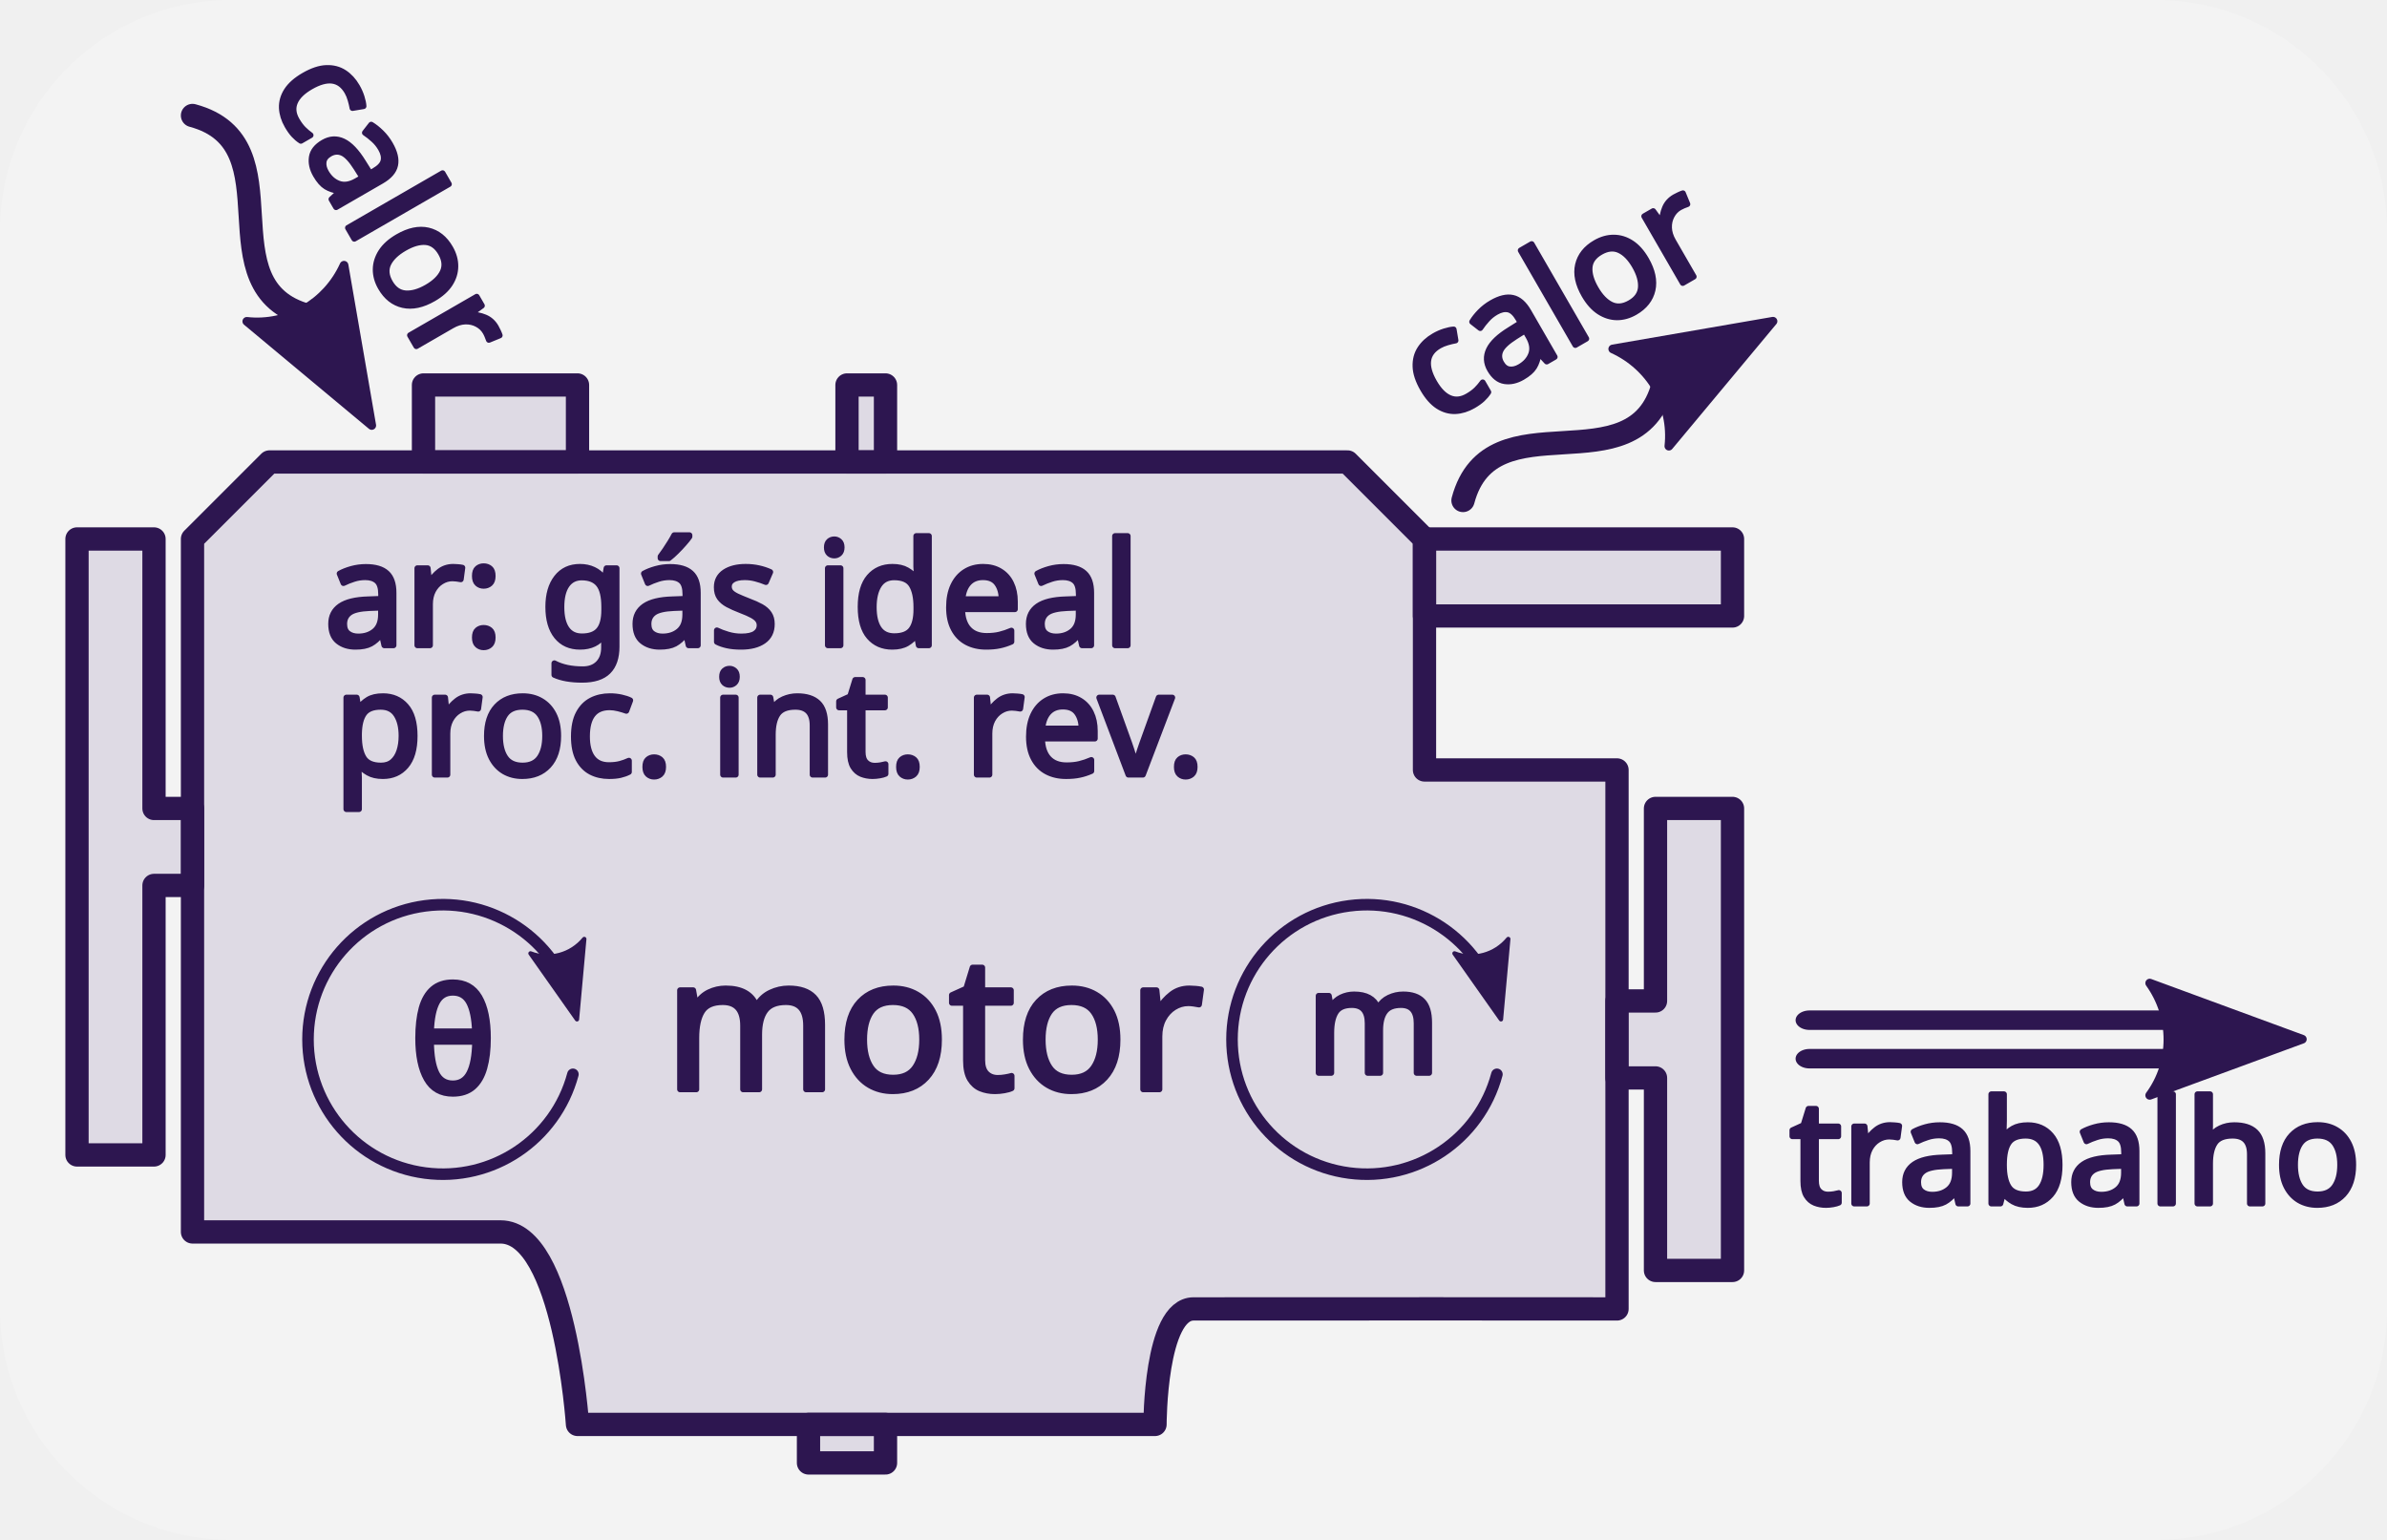
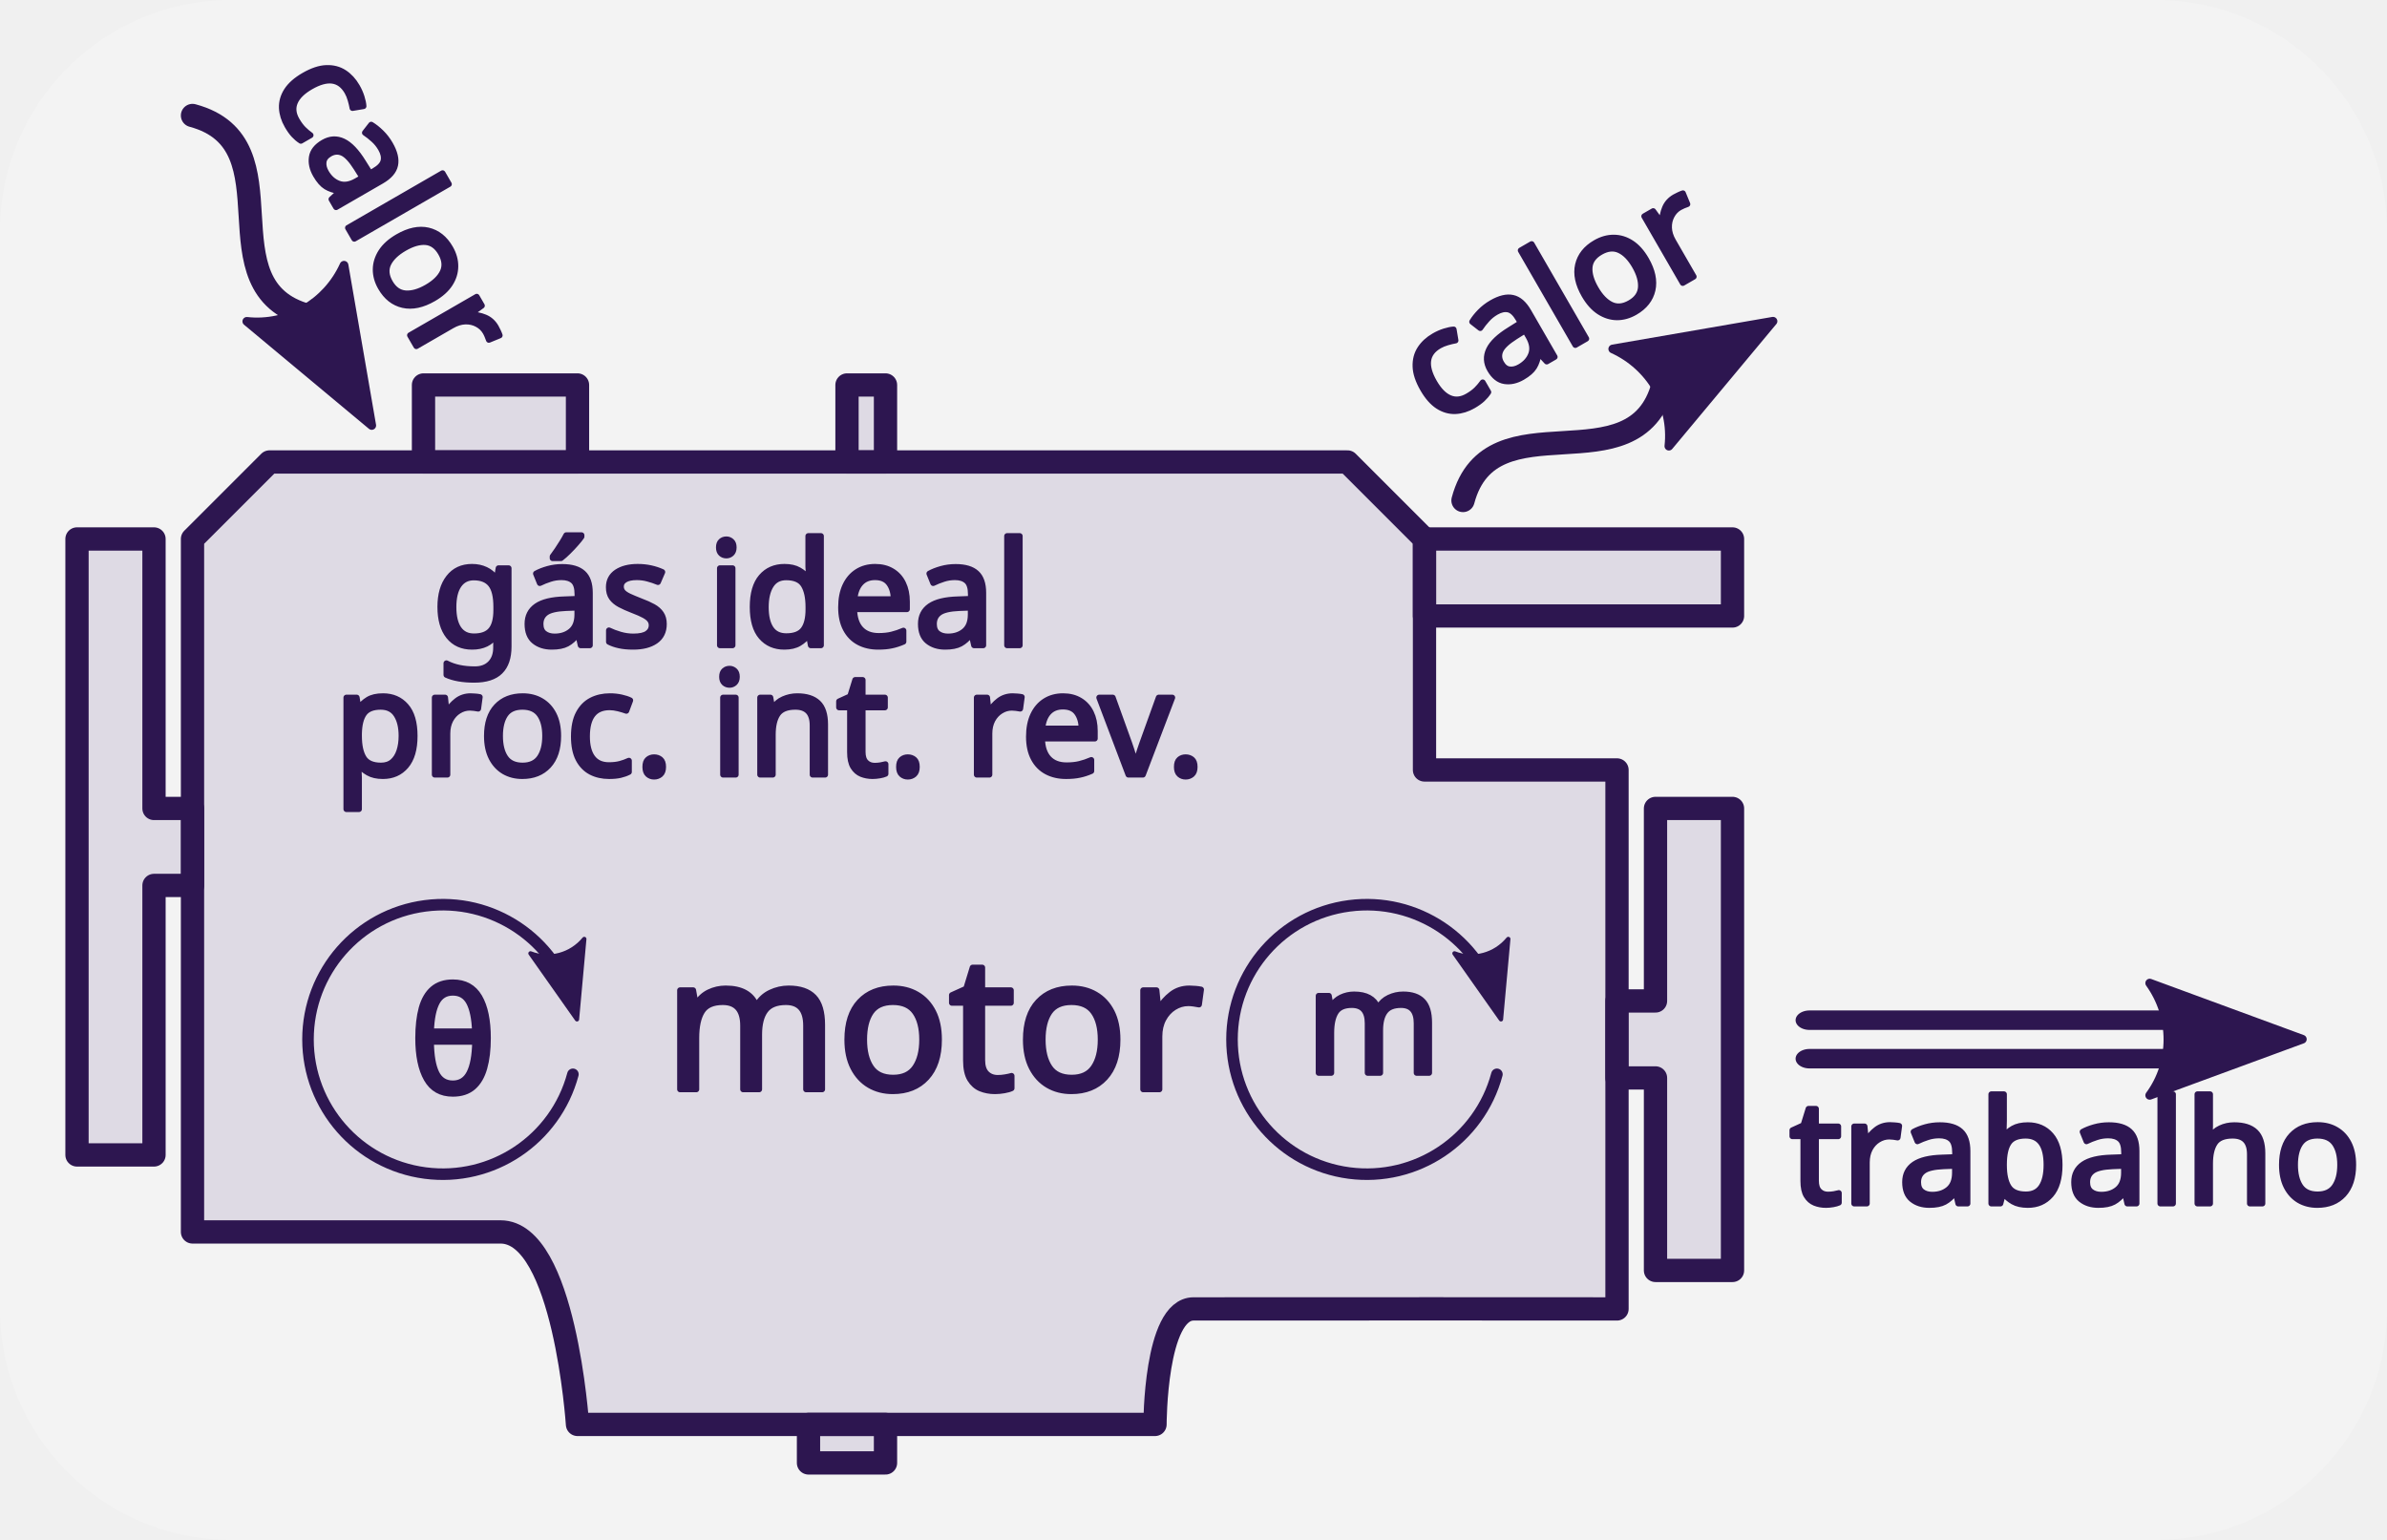
<svg xmlns="http://www.w3.org/2000/svg" width="620" height="400" viewBox="0 0 620 400" version="1.1" id="svg1097">
  <defs id="defs1091">
    <marker style="overflow:visible" id="marker10606" refX="0" refY="0" orient="auto">
      <path transform="scale(-0.6)" d="M 8.719,4.034 -2.207,0.016 8.719,-4.002 c -1.745,2.372 -1.735,5.617 -6e-7,8.035 z" style="fill:#2d1650;fill-opacity:1;fill-rule:evenodd;stroke:#2d1650;stroke-width:0.625;stroke-linejoin:round;stroke-opacity:1" id="path10604" />
    </marker>
    <marker style="overflow:visible" id="marker6920" refX="0" refY="0" orient="auto">
      <path transform="scale(-0.6)" d="M 8.719,4.034 -2.207,0.016 8.719,-4.002 c -1.745,2.372 -1.735,5.617 -6e-7,8.035 z" style="fill:#2d1650;fill-opacity:1;fill-rule:evenodd;stroke:#2d1650;stroke-width:0.625;stroke-linejoin:round;stroke-opacity:1" id="path6918" />
    </marker>
    <marker style="overflow:visible" id="marker5978" refX="0" refY="0" orient="auto">
      <path transform="scale(-0.6)" d="M 8.719,4.034 -2.207,0.016 8.719,-4.002 c -1.745,2.372 -1.735,5.617 -6e-7,8.035 z" style="fill:#2d1650;fill-opacity:1;fill-rule:evenodd;stroke:#2d1650;stroke-width:0.625;stroke-linejoin:round;stroke-opacity:1" id="path5976" />
    </marker>
    <marker style="overflow:visible" id="marker5658" refX="0" refY="0" orient="auto">
      <path transform="scale(-0.6)" d="M 8.719,4.034 -2.207,0.016 8.719,-4.002 c -1.745,2.372 -1.735,5.617 -6e-7,8.035 z" style="fill:#2d1650;fill-opacity:1;fill-rule:evenodd;stroke:#2d1650;stroke-width:0.625;stroke-linejoin:round;stroke-opacity:1" id="path5656" />
    </marker>
    <marker style="overflow:visible" id="marker5547" refX="0" refY="0" orient="auto">
      <path transform="scale(-0.6)" d="M 8.719,4.034 -2.207,0.016 8.719,-4.002 c -1.745,2.372 -1.735,5.617 -6e-7,8.035 z" style="fill:#2d1650;fill-opacity:1;fill-rule:evenodd;stroke:#2d1650;stroke-width:0.625;stroke-linejoin:round;stroke-opacity:1" id="path5545" />
    </marker>
    <marker style="overflow:visible" id="marker5351" refX="0" refY="0" orient="auto">
      <path transform="scale(-0.6)" d="M 8.719,4.034 -2.207,0.016 8.719,-4.002 c -1.745,2.372 -1.735,5.617 -6e-7,8.035 z" style="fill:#2d1650;fill-opacity:1;fill-rule:evenodd;stroke:#2d1650;stroke-width:0.625;stroke-linejoin:round;stroke-opacity:1" id="path5349" />
    </marker>
    <marker style="overflow:visible" id="marker5159" refX="0" refY="0" orient="auto">
      <path transform="scale(-0.6)" d="M 8.719,4.034 -2.207,0.016 8.719,-4.002 c -1.745,2.372 -1.735,5.617 -6e-7,8.035 z" style="fill:#2d1650;fill-opacity:1;fill-rule:evenodd;stroke:#2d1650;stroke-width:0.625;stroke-linejoin:round;stroke-opacity:1" id="path5157" />
    </marker>
    <marker style="overflow:visible" id="marker4588" refX="0" refY="0" orient="auto">
      <path transform="scale(-0.6)" d="M 8.719,4.034 -2.207,0.016 8.719,-4.002 c -1.745,2.372 -1.735,5.617 -6e-7,8.035 z" style="fill:#2d1650;fill-opacity:1;fill-rule:evenodd;stroke:#2d1650;stroke-width:0.625;stroke-linejoin:round;stroke-opacity:1" id="path4586" />
    </marker>
    <marker style="overflow:visible" id="Arrow1Send" refX="0" refY="0" orient="auto">
      <path transform="matrix(-0.2,0,0,-0.2,-1.2,0)" style="fill:#502d16;fill-opacity:1;fill-rule:evenodd;stroke:#502d16;stroke-width:1pt;stroke-opacity:1" d="M 0,0 5,-5 -12.5,0 5,5 Z" id="path4111" />
    </marker>
    <marker style="overflow:visible" id="Arrow2Mend" refX="0" refY="0" orient="auto">
      <path transform="scale(-0.6)" d="M 8.719,4.034 -2.207,0.016 8.719,-4.002 c -1.745,2.372 -1.735,5.617 -6e-7,8.035 z" style="fill:#502d16;fill-opacity:1;fill-rule:evenodd;stroke:#502d16;stroke-width:0.625;stroke-linejoin:round;stroke-opacity:1" id="path4123" />
    </marker>
    <marker style="overflow:visible" id="Arrow2Lend" refX="0" refY="0" orient="auto">
      <path transform="matrix(-1.1,0,0,-1.1,-1.1,0)" d="M 8.719,4.034 -2.207,0.016 8.719,-4.002 c -1.745,2.372 -1.735,5.617 -6e-7,8.035 z" style="fill:#d6d6c2;fill-opacity:0.5;fill-rule:evenodd;stroke:#502d16;stroke-width:0.625;stroke-linejoin:round;stroke-opacity:1" id="path4117" />
    </marker>
    <marker style="overflow:visible" id="Arrow1Mend" refX="0" refY="0" orient="auto">
      <path transform="matrix(-0.4,0,0,-0.4,-4,0)" style="fill:#d6d6c2;fill-opacity:0.5;fill-rule:evenodd;stroke:#502d16;stroke-width:1pt;stroke-opacity:1" d="M 0,0 5,-5 -12.5,0 5,5 Z" id="path4105" />
    </marker>
    <clipPath clipPathUnits="userSpaceOnUse" id="clipPath176">
      <path d="M 154.072,85.409 H 403.834 V 236.73 H 154.072 Z" id="path174" />
    </clipPath>
    <marker style="overflow:visible" id="marker10116" refX="0" refY="0" orient="auto">
      <path transform="scale(-0.6)" d="M 8.719,4.034 -2.207,0.016 8.719,-4.002 c -1.745,2.372 -1.735,5.617 -6e-7,8.035 z" style="fill:#2d1650;fill-opacity:1;fill-rule:evenodd;stroke:#2d1650;stroke-width:0.625;stroke-linejoin:round;stroke-opacity:1" id="path10114" />
    </marker>
    <marker style="overflow:visible" id="marker9660" refX="0" refY="0" orient="auto">
      <path transform="scale(-0.6)" d="M 8.719,4.034 -2.207,0.016 8.719,-4.002 c -1.745,2.372 -1.735,5.617 -6e-7,8.035 z" style="fill:#2d1650;fill-opacity:1;fill-rule:evenodd;stroke:#2d1650;stroke-width:0.625;stroke-linejoin:round;stroke-opacity:1" id="path9658" />
    </marker>
  </defs>
  <g id="layer1" transform="translate(0,-238.25)" style="display:none">
    <rect style="opacity:1;fill:none;fill-opacity:1;stroke:#00ffff;stroke-width:1.512;stroke-linecap:round;stroke-linejoin:round;stroke-miterlimit:4;stroke-dasharray:none;stroke-opacity:1" id="rect4660" width="10" height="40" x="100" y="220" transform="translate(170,58.24998)" />
    <rect style="opacity:1;fill:none;fill-opacity:1;stroke:#00ffff;stroke-width:1.512;stroke-linecap:round;stroke-linejoin:round;stroke-miterlimit:4;stroke-dasharray:none;stroke-opacity:1" id="rect4662" width="10" height="40" x="100" y="220" transform="translate(275,58.24998)" />
  </g>
  <g id="layer2">
    <rect style="opacity:1;fill:#ffffff;fill-opacity:0.2;stroke:none;stroke-width:2;stroke-linecap:round;stroke-linejoin:round" id="rect7771" width="620" height="400" x="0" y="0" ry="60" rx="60" />
    <g id="g4574" transform="translate(-150,-20)" />
    <g id="g4916" transform="translate(-150,-20)">
      <g id="g4901">
        <path style="font-variation-settings:normal;vector-effect:none;fill:#cac2d6;fill-opacity:0.5;stroke:#2d1650;stroke-width:6.047;stroke-linecap:round;stroke-linejoin:round;stroke-miterlimit:4;stroke-dasharray:none;stroke-dashoffset:0;stroke-opacity:1;stop-color:#000000" d="m 260,140 v -20 h 40 v 20 z" id="path4090" />
        <path style="font-variation-settings:normal;vector-effect:none;fill:#cac2d6;fill-opacity:0.5;stroke:#2d1650;stroke-width:6.047;stroke-linecap:round;stroke-linejoin:round;stroke-miterlimit:4;stroke-dasharray:none;stroke-dashoffset:0;stroke-opacity:1;stop-color:#000000" d="m 370,140 v -20 h 10 v 20 z" id="path4092" />
        <path style="font-variation-settings:normal;vector-effect:none;fill:#cac2d6;fill-opacity:0.5;stroke:#2d1650;stroke-width:6.047;stroke-linecap:round;stroke-linejoin:round;stroke-miterlimit:4;stroke-dasharray:none;stroke-dashoffset:0;stroke-opacity:1;stop-color:#000000" d="m 200,160 v 180 h 80 c 16.667,0 20,50 20,50 h 150 c 0,0 4e-5,-29.972 10,-30 19.152,-0.054 110,0 110,0 V 220 H 520 V 160 L 500,140 H 220 Z" id="path4074" />
        <path style="font-variation-settings:normal;vector-effect:none;fill:#cac2d6;fill-opacity:0.5;stroke:#2d1650;stroke-width:6.047;stroke-linecap:round;stroke-linejoin:round;stroke-miterlimit:4;stroke-dasharray:none;stroke-dashoffset:0;stroke-opacity:1;stop-color:#000000" d="m 200,230 h -10 v -70 h -20 v 160 h 20 v -70 h 10 v -20" id="path4082" />
        <path style="font-variation-settings:normal;vector-effect:none;fill:#cac2d6;fill-opacity:0.5;stroke:#2d1650;stroke-width:6.047;stroke-linecap:round;stroke-linejoin:round;stroke-miterlimit:4;stroke-dasharray:none;stroke-dashoffset:0;stroke-opacity:1;stop-color:#000000" d="m 340,390 v 10 h 20 v -10 z" id="path4084" transform="translate(20)" />
        <path style="font-variation-settings:normal;vector-effect:none;fill:#cac2d6;fill-opacity:0.5;stroke:#2d1650;stroke-width:6.047;stroke-linecap:round;stroke-linejoin:round;stroke-miterlimit:4;stroke-dasharray:none;stroke-dashoffset:0;stroke-opacity:1;stop-color:#000000" d="m 520,290 h 10 v -50 h 20 v 120 h -20 v -50 h -10 z" id="path4088" transform="translate(50,-10)" />
        <path style="font-variation-settings:normal;vector-effect:none;fill:#cac2d6;fill-opacity:0.5;stroke:#2d1650;stroke-width:6.047;stroke-linecap:round;stroke-linejoin:round;stroke-miterlimit:4;stroke-dasharray:none;stroke-dashoffset:0;stroke-opacity:1;stop-color:#000000" d="m 530,240 h 20 v 80 h -20 z" id="path5529" transform="rotate(-90,495,215)" />
      </g>
      <text xml:space="preserve" style="font-size:48px;font-family:'SBL BibLit';-inkscape-font-specification:'SBL BibLit';fill:#2d1650;fill-opacity:1;stroke:#2d1650;stroke-width:1.512;stroke-linecap:round;stroke-linejoin:round;stroke-miterlimit:4;stroke-dasharray:none;stroke-opacity:1" x="300" y="260" id="text4564" transform="translate(22.5625,42.96094)">
        <tspan id="tspan4562" x="300" y="260">motor</tspan>
      </text>
    </g>
    <g id="g5930">
      <text xml:space="preserve" style="font-size:37.333px;font-family:'SBL BibLit';-inkscape-font-specification:'SBL BibLit';display:inline;fill:#2d1650;fill-opacity:1;stroke:#2d1650;stroke-width:1.512;stroke-linecap:round;stroke-linejoin:round;stroke-miterlimit:4;stroke-dasharray:none;stroke-opacity:1" x="70" y="60" id="text5062" transform="translate(394.9629,252.6172)">
        <tspan id="tspan5060" x="70" y="60" style="font-size:37.333px;fill:#2d1650;fill-opacity:1;stroke:#2d1650;stroke-opacity:1">trabalho</tspan>
      </text>
      <g id="g5505" transform="translate(-20,-10)">
        <path style="font-variation-settings:normal;display:inline;vector-effect:none;fill:none;fill-opacity:1;stroke:#2d1650;stroke-width:6.047;stroke-linecap:round;stroke-linejoin:round;stroke-miterlimit:4;stroke-dasharray:none;stroke-dashoffset:0;stroke-opacity:1;marker-end:url(#marker5159);stop-color:#000000" d="m 280,90 v 20" id="path5155" transform="rotate(-90,530,30)" />
        <g id="g5451" transform="matrix(1.428572,0,0,1,-281.4287,-25)" style="stroke-width:0.837">
          <path style="font-variation-settings:normal;display:inline;vector-effect:none;fill:none;fill-opacity:1;stroke:#2d1650;stroke-width:5.059;stroke-linecap:round;stroke-linejoin:round;stroke-miterlimit:4;stroke-dasharray:none;stroke-dashoffset:0;stroke-opacity:1;stop-color:#000000" d="m 280,40 v 70" id="path5347" transform="rotate(-90,540,40)" />
          <path style="font-variation-settings:normal;display:inline;vector-effect:none;fill:none;fill-opacity:1;stroke:#2d1650;stroke-width:5.059;stroke-linecap:round;stroke-linejoin:round;stroke-miterlimit:4;stroke-dasharray:none;stroke-dashoffset:0;stroke-opacity:1;stop-color:#000000" d="m 280,40 v 70" id="path5447" transform="rotate(-90,545,45)" />
        </g>
      </g>
    </g>
    <g id="g5843" transform="rotate(-30,382.6795,289.282)">
      <text xml:space="preserve" style="font-size:37.333px;font-family:'SBL BibLit';-inkscape-font-specification:'SBL BibLit';display:inline;fill:#2d1650;fill-opacity:1;stroke:#2d1650;stroke-width:1.512;stroke-linecap:round;stroke-linejoin:round;stroke-miterlimit:4;stroke-dasharray:none;stroke-opacity:1" x="70" y="60" id="text5539" transform="translate(393.4258,69.61719)">
        <tspan id="tspan5537" x="70" y="60" style="font-size:37.333px;fill:#2d1650;fill-opacity:1;stroke:#2d1650;stroke-opacity:1">calor</tspan>
      </text>
      <g id="g5818">
        <path style="font-variation-settings:normal;display:inline;vector-effect:none;fill:none;fill-opacity:1;stroke:#2d1650;stroke-width:6.047;stroke-linecap:round;stroke-linejoin:round;stroke-miterlimit:4;stroke-dasharray:none;stroke-dashoffset:0;stroke-opacity:1;marker-end:url(#marker5547);stop-color:#000000" d="m 280,90 v 20" id="path5541" transform="rotate(-90,432.5,-2.5)" />
        <path style="font-variation-settings:normal;display:inline;vector-effect:none;fill:none;fill-opacity:1;stroke:#2d1650;stroke-width:6.047;stroke-linecap:round;stroke-linejoin:round;stroke-miterlimit:4;stroke-dasharray:none;stroke-dashoffset:0;stroke-opacity:1;stop-color:#000000" d="m 280,40 c 20,20 -20,40 0,60" id="path5654" transform="rotate(-90,425,5)" />
      </g>
    </g>
    <text xml:space="preserve" style="font-size:37.333px;font-family:'SBL BibLit';-inkscape-font-specification:'SBL BibLit';fill:#2d1650;fill-opacity:1;stroke:#2d1650;stroke-width:2;stroke-linecap:round;stroke-linejoin:round;stroke-miterlimit:4;stroke-dasharray:4, 4;stroke-dashoffset:0;stroke-opacity:1" x="590" y="130" id="text6088">
      <tspan id="tspan6086" x="590" y="130" />
    </text>
    <g id="g6916" transform="rotate(60,358.923,-265.0704)">
      <text xml:space="preserve" style="font-size:37.333px;font-family:'SBL BibLit';-inkscape-font-specification:'SBL BibLit';display:inline;fill:#2d1650;fill-opacity:1;stroke:#2d1650;stroke-width:1.512;stroke-linecap:round;stroke-linejoin:round;stroke-miterlimit:4;stroke-dasharray:none;stroke-opacity:1" x="70" y="60" id="text6908" transform="translate(393.4258,69.61719)">
        <tspan id="tspan6906" x="70" y="60" style="font-size:37.333px;fill:#2d1650;fill-opacity:1;stroke:#2d1650;stroke-opacity:1">calor</tspan>
      </text>
      <g id="g6914">
        <path style="font-variation-settings:normal;display:inline;vector-effect:none;fill:none;fill-opacity:1;stroke:#2d1650;stroke-width:6.047;stroke-linecap:round;stroke-linejoin:round;stroke-miterlimit:4;stroke-dasharray:none;stroke-dashoffset:0;stroke-opacity:1;marker-end:url(#marker6920);stop-color:#000000" d="m 280,90 v 20" id="path6910" transform="rotate(-90,432.5,-2.5)" />
        <path style="font-variation-settings:normal;display:inline;vector-effect:none;fill:none;fill-opacity:1;stroke:#2d1650;stroke-width:6.047;stroke-linecap:round;stroke-linejoin:round;stroke-miterlimit:4;stroke-dasharray:none;stroke-dashoffset:0;stroke-opacity:1;stop-color:#000000" d="m 280,40 c 20,20 -20,40 0,60" id="path6912" transform="rotate(-90,425,5)" />
      </g>
    </g>
    <g id="g10112" transform="translate(-240,-5)">
      <text xml:space="preserve" style="font-size:37.333px;font-family:'SBL BibLit';-inkscape-font-specification:'SBL BibLit';display:inline;fill:#2d1650;fill-opacity:1;stroke:#2d1650;stroke-width:1.512;stroke-linecap:round;stroke-linejoin:round;stroke-miterlimit:4;stroke-dasharray:none;stroke-opacity:1" x="70" y="60" id="text10106" transform="translate(276.5746,228.7357)">
        <tspan id="tspan10104" x="70" y="60" style="font-size:37.333px;fill:#2d1650;fill-opacity:1;stroke:#2d1650;stroke-opacity:1">θ</tspan>
      </text>
      <g id="g10110" transform="rotate(15,355,275)">
        <path style="opacity:1;fill:none;fill-opacity:0.2;stroke:#2d1650;stroke-width:3;stroke-linecap:round;stroke-linejoin:round;stroke-miterlimit:4;stroke-dasharray:none;stroke-opacity:1;marker-end:url(#marker10116)" id="path10108" d="m 390,275 a 35,35 0 0 1 -30.432,34.701 35,35 0 0 1 -38.376,-25.643 35,35 0 0 1 20.415,-41.394 35,35 0 0 1 43.704,14.838" />
      </g>
    </g>
    <g id="g9911" transform="translate(0,-5)">
      <text xml:space="preserve" style="font-size:37.333px;font-family:'SBL BibLit';-inkscape-font-specification:'SBL BibLit';display:inline;fill:#2d1650;fill-opacity:1;stroke:#2d1650;stroke-width:1.512;stroke-linecap:round;stroke-linejoin:round;stroke-miterlimit:4;stroke-dasharray:none;stroke-opacity:1" x="70" y="60" id="text9770" transform="translate(269.332,223.6862)">
        <tspan id="tspan9768" x="70" y="60" style="font-size:37.333px;fill:#2d1650;fill-opacity:1;stroke:#2d1650;stroke-opacity:1">m</tspan>
      </text>
      <g id="g9880" transform="rotate(15,355,275)">
        <path style="opacity:1;fill:none;fill-opacity:0.2;stroke:#2d1650;stroke-width:3;stroke-linecap:round;stroke-linejoin:round;stroke-miterlimit:4;stroke-dasharray:none;stroke-opacity:1;marker-end:url(#marker9660)" id="path9474" d="m 390,275 a 35,35 0 0 1 -30.432,34.701 35,35 0 0 1 -38.376,-25.643 35,35 0 0 1 20.415,-41.394 35,35 0 0 1 43.704,14.838" />
      </g>
    </g>
    <text xml:space="preserve" style="font-size:37.333px;line-height:0.9;font-family:'SBL BibLit';-inkscape-font-specification:'SBL BibLit';display:inline;fill:#2d1650;fill-opacity:1;stroke:#2d1650;stroke-width:1.512;stroke-linecap:round;stroke-linejoin:round;stroke-miterlimit:4;stroke-dasharray:none;stroke-opacity:1" x="240.201" y="60" id="text10594" transform="translate(-16.03965,107.6172)">
-       <tspan id="tspan10592" x="240.201" y="60" style="font-size:37.333px;text-align:center;text-anchor:middle;fill:#2d1650;fill-opacity:1;stroke:#2d1650;stroke-opacity:1">ar: gás ideal</tspan>
+       <tspan id="tspan10592" x="240.201" y="60" style="font-size:37.333px;text-align:center;text-anchor:middle;fill:#2d1650;fill-opacity:1;stroke:#2d1650;stroke-opacity:1">gás ideal</tspan>
      <tspan x="240.201" y="93.6" style="font-size:37.333px;text-align:center;text-anchor:middle;fill:#2d1650;fill-opacity:1;stroke:#2d1650;stroke-opacity:1" id="tspan10749">proc. int. rev.</tspan>
    </text>
  </g>
</svg>
